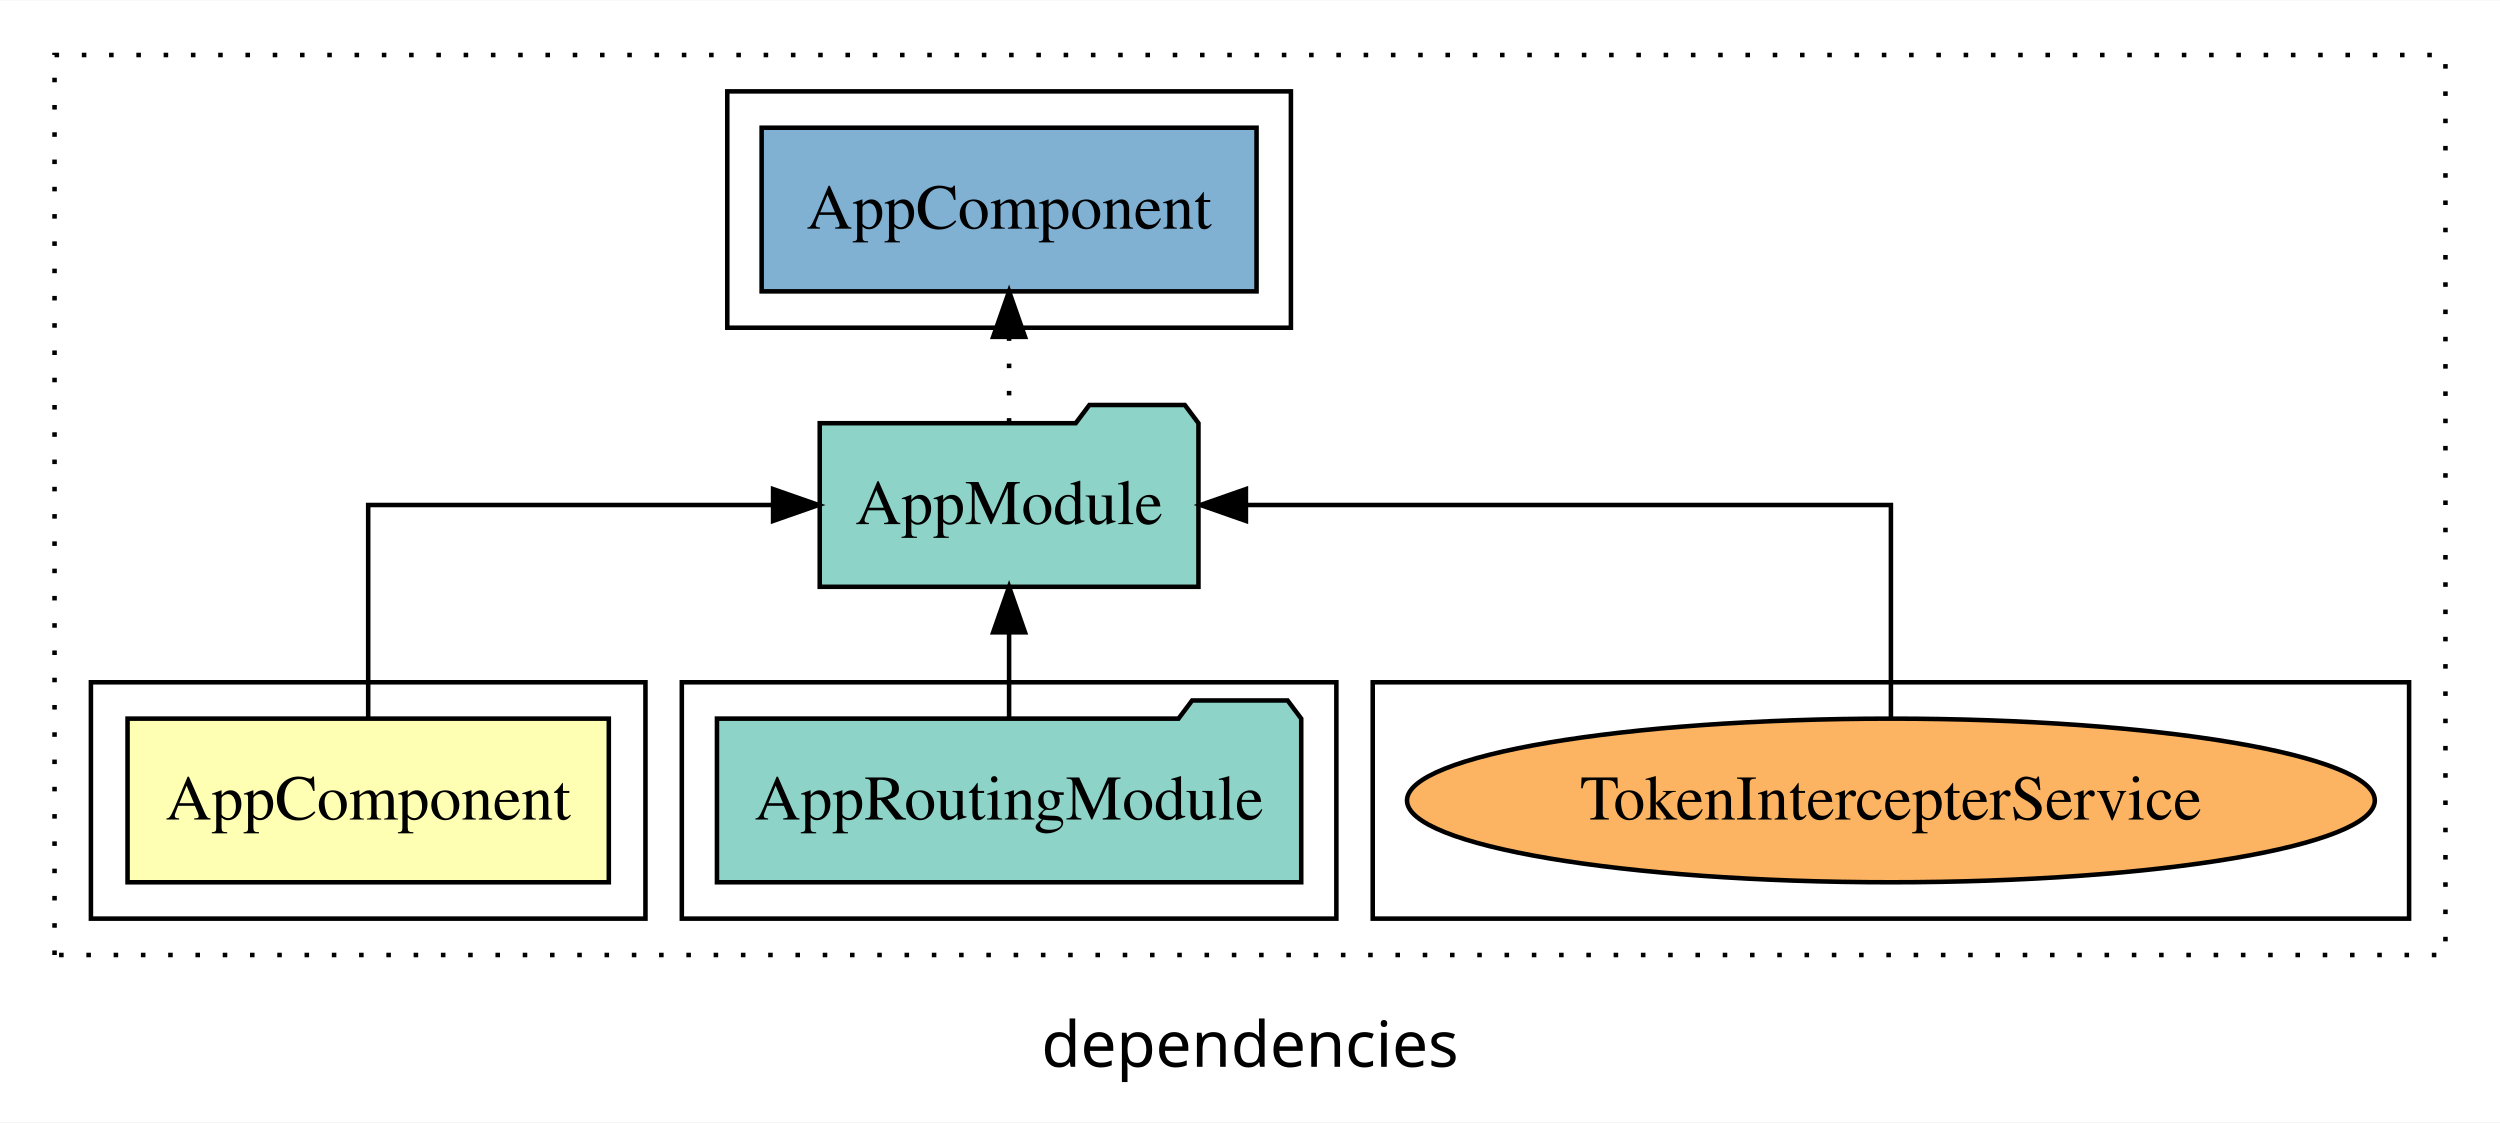
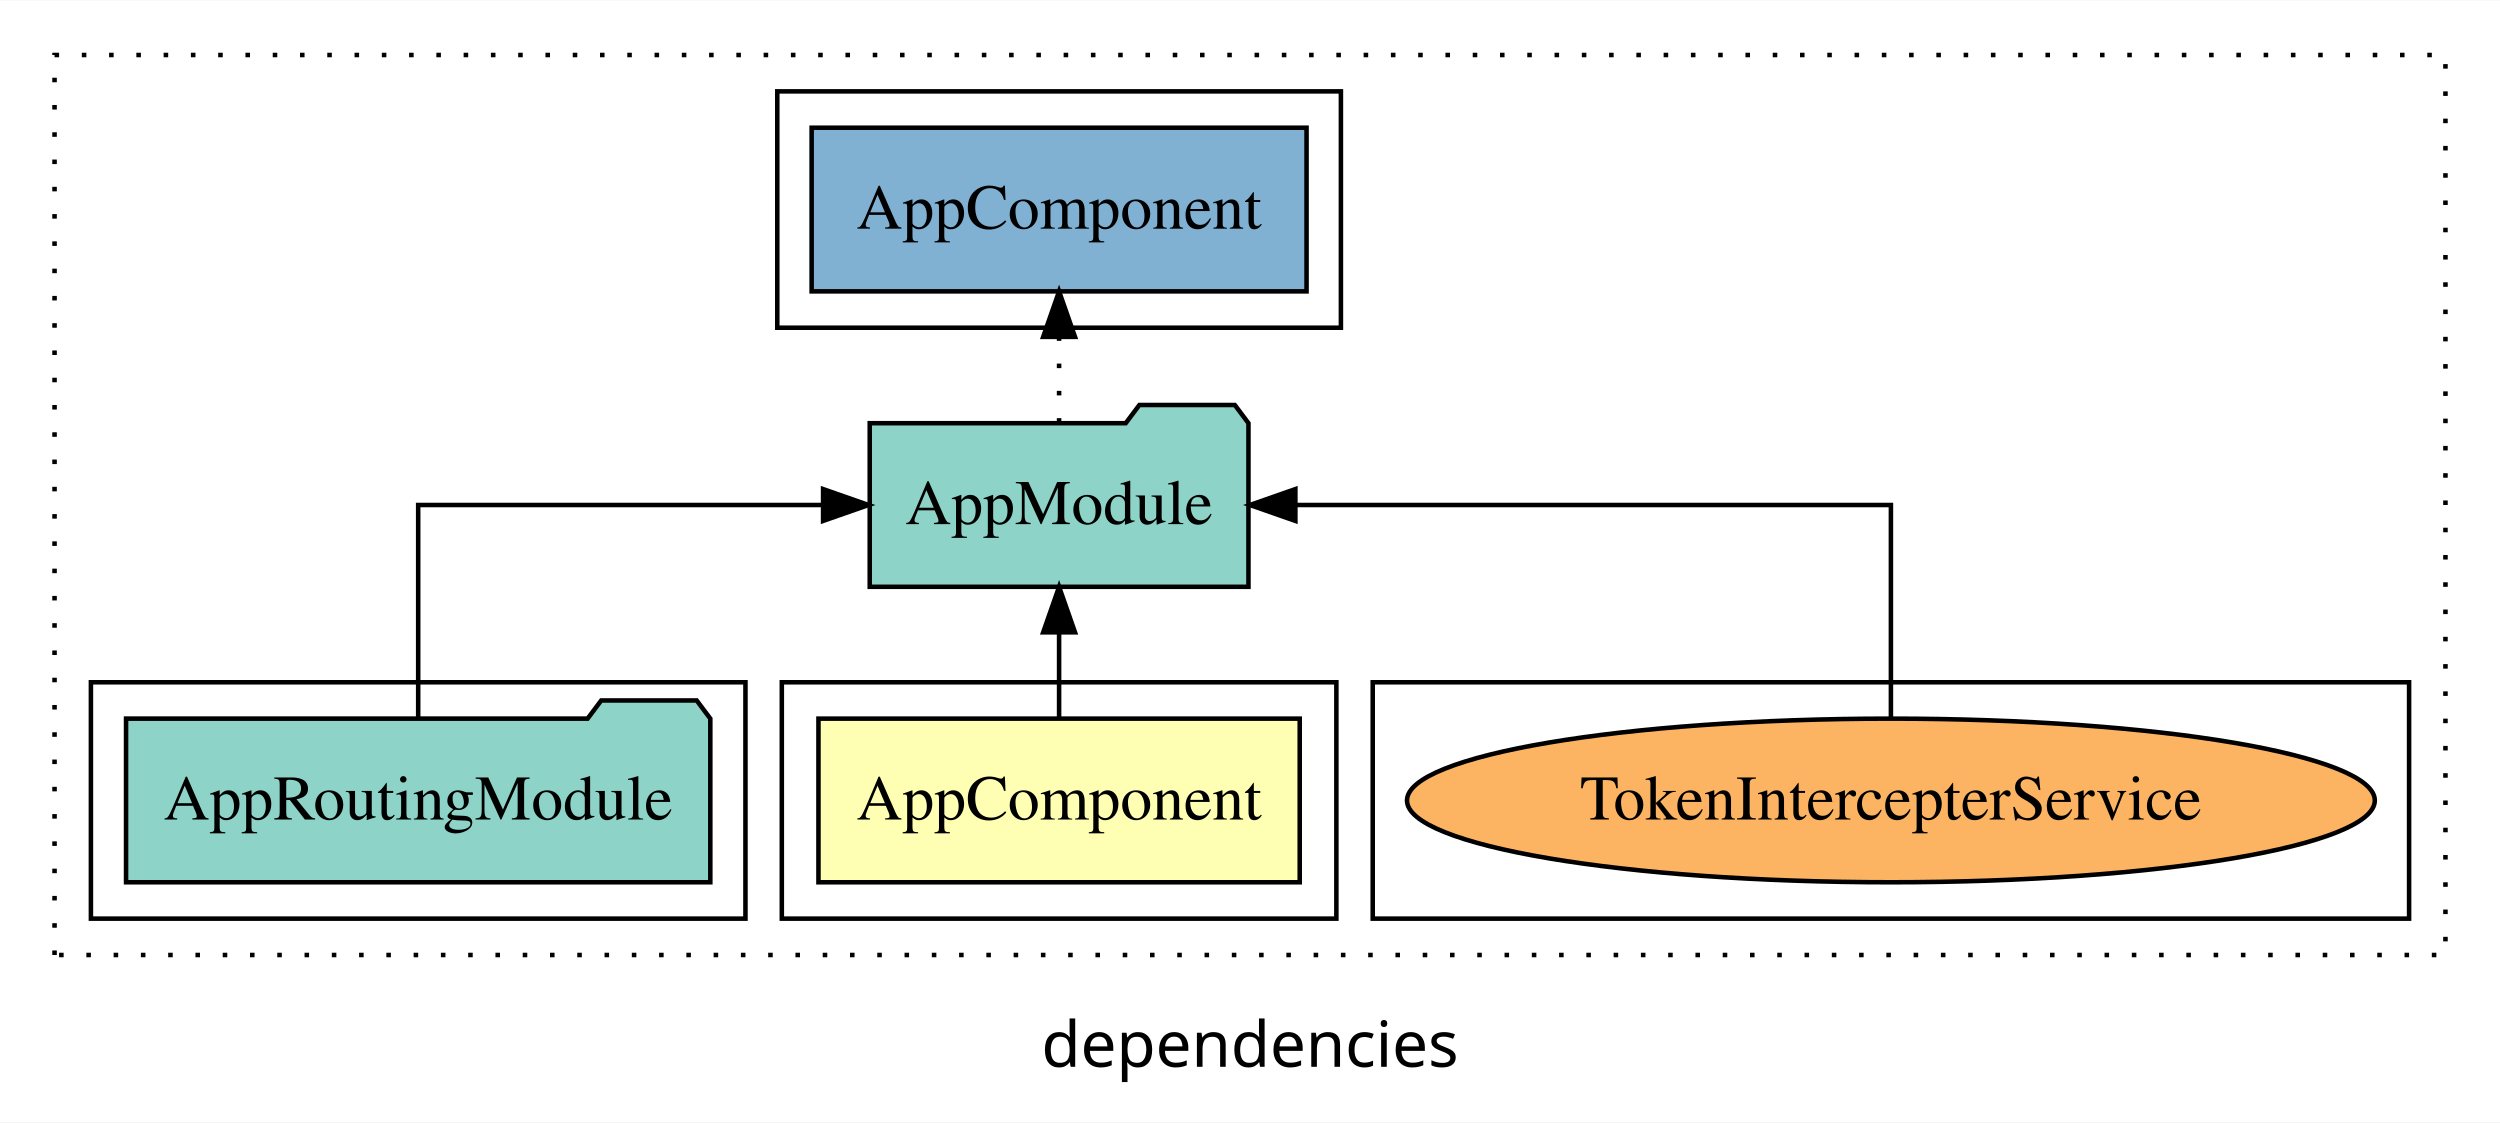
<svg xmlns="http://www.w3.org/2000/svg" width="550pt" height="247pt" viewBox="0.00 0.00 550.00 246.80">
  <g id="graph0" class="graph" transform="scale(1 1) rotate(0) translate(4 242.8)">
    <polygon fill="white" stroke="transparent" points="-4,4 -4,-242.8 546,-242.8 546,4 -4,4" />
    <text text-anchor="middle" x="271" y="-8.2" font-family="sans-serif" font-size="14.00">dependencies</text>
    <g id="clust1" class="cluster">
      <polygon fill="none" stroke="black" stroke-dasharray="1,5" points="8,-32.8 8,-230.8 534,-230.8 534,-32.8 8,-32.8" />
    </g>
    <g id="clust7" class="cluster">
      <polygon fill="none" stroke="black" points="298,-40.8 298,-92.8 526,-92.8 526,-40.8 298,-40.8" />
    </g>
-     <g id="clust6" class="cluster">
-       <polygon fill="none" stroke="black" points="156,-170.8 156,-222.8 280,-222.8 280,-170.8 156,-170.8" />
+     <g id="clust2" class="cluster">
+       <polygon fill="none" stroke="black" points="168,-40.8 168,-92.8 290,-92.8 290,-40.8 168,-40.8" />
    </g>
    <g id="clust4" class="cluster">
-       <polygon fill="none" stroke="black" points="146,-40.8 146,-92.8 290,-92.8 290,-40.8 146,-40.8" />
+       <polygon fill="none" stroke="black" points="16,-40.8 16,-92.8 160,-92.8 160,-40.8 16,-40.8" />
    </g>
-     <g id="clust2" class="cluster">
-       <polygon fill="none" stroke="black" points="16,-40.8 16,-92.8 138,-92.8 138,-40.8 16,-40.8" />
+     <g id="clust6" class="cluster">
+       <polygon fill="none" stroke="black" points="167,-170.8 167,-222.8 291,-222.8 291,-170.8 167,-170.8" />
    </g>
    <g id="node1" class="node">
-       <polygon fill="#ffffb3" stroke="black" points="129.94,-84.8 24.06,-84.8 24.06,-48.8 129.94,-48.8 129.94,-84.8" />
-       <text text-anchor="middle" x="77" y="-62.6" font-family="Times,serif" font-size="14.00">AppComponent</text>
+       <polygon fill="#ffffb3" stroke="black" points="281.94,-84.8 176.06,-84.8 176.06,-48.8 281.94,-48.8 281.94,-84.8" />
+       <text text-anchor="middle" x="229" y="-62.6" font-family="Times,serif" font-size="14.00">AppComponent</text>
    </g>
    <g id="node2" class="node">
-       <polygon fill="#8dd3c7" stroke="black" points="259.66,-149.8 256.66,-153.8 235.66,-153.8 232.66,-149.8 176.34,-149.8 176.34,-113.8 259.66,-113.8 259.66,-149.8" />
-       <text text-anchor="middle" x="218" y="-127.6" font-family="Times,serif" font-size="14.00">AppModule</text>
+       <polygon fill="#8dd3c7" stroke="black" points="270.66,-149.8 267.66,-153.8 246.66,-153.8 243.66,-149.8 187.34,-149.8 187.34,-113.8 270.66,-113.8 270.66,-149.8" />
+       <text text-anchor="middle" x="229" y="-127.6" font-family="Times,serif" font-size="14.00">AppModule</text>
    </g>
    <g id="edge1" class="edge">
-       <path fill="none" stroke="black" d="M77,-84.91C77,-104.14 77,-131.8 77,-131.8 77,-131.8 166.08,-131.8 166.08,-131.8" />
-       <polygon fill="black" stroke="black" points="166.08,-135.3 176.08,-131.8 166.08,-128.3 166.08,-135.3" />
+       <path fill="none" stroke="black" d="M229,-84.91C229,-84.91 229,-103.79 229,-103.79" />
+       <polygon fill="black" stroke="black" points="225.5,-103.79 229,-113.79 232.5,-103.79 225.5,-103.79" />
    </g>
    <g id="node4" class="node">
-       <polygon fill="#80b1d3" stroke="black" points="272.44,-214.8 163.56,-214.8 163.56,-178.8 272.44,-178.8 272.44,-214.8" />
-       <text text-anchor="middle" x="218" y="-192.6" font-family="Times,serif" font-size="14.00">AppComponent </text>
+       <polygon fill="#80b1d3" stroke="black" points="283.44,-214.8 174.56,-214.8 174.56,-178.8 283.44,-178.8 283.44,-214.8" />
+       <text text-anchor="middle" x="229" y="-192.6" font-family="Times,serif" font-size="14.00">AppComponent </text>
    </g>
    <g id="edge3" class="edge">
-       <path fill="none" stroke="black" stroke-dasharray="1,5" d="M218,-149.91C218,-149.91 218,-168.79 218,-168.79" />
-       <polygon fill="black" stroke="black" points="214.5,-168.79 218,-178.79 221.5,-168.79 214.5,-168.79" />
+       <path fill="none" stroke="black" stroke-dasharray="1,5" d="M229,-149.91C229,-149.91 229,-168.79 229,-168.79" />
+       <polygon fill="black" stroke="black" points="225.5,-168.79 229,-178.79 232.5,-168.79 225.5,-168.79" />
    </g>
    <g id="node3" class="node">
-       <polygon fill="#8dd3c7" stroke="black" points="282.27,-84.8 279.27,-88.8 258.27,-88.8 255.27,-84.8 153.73,-84.8 153.73,-48.8 282.27,-48.8 282.27,-84.8" />
-       <text text-anchor="middle" x="218" y="-62.6" font-family="Times,serif" font-size="14.00">AppRoutingModule</text>
+       <polygon fill="#8dd3c7" stroke="black" points="152.27,-84.8 149.27,-88.8 128.27,-88.8 125.27,-84.8 23.73,-84.8 23.73,-48.8 152.27,-48.8 152.27,-84.8" />
+       <text text-anchor="middle" x="88" y="-62.6" font-family="Times,serif" font-size="14.00">AppRoutingModule</text>
    </g>
    <g id="edge2" class="edge">
-       <path fill="none" stroke="black" d="M218,-84.91C218,-84.91 218,-103.79 218,-103.79" />
-       <polygon fill="black" stroke="black" points="214.5,-103.79 218,-113.79 221.5,-103.79 214.5,-103.79" />
+       <path fill="none" stroke="black" d="M88,-84.91C88,-104.14 88,-131.8 88,-131.8 88,-131.8 177.08,-131.8 177.08,-131.8" />
+       <polygon fill="black" stroke="black" points="177.08,-135.3 187.08,-131.8 177.08,-128.3 177.08,-135.3" />
    </g>
    <g id="node5" class="node">
      <ellipse fill="#fdb462" stroke="black" cx="412" cy="-66.8" rx="106.46" ry="18" />
      <text text-anchor="middle" x="412" y="-62.6" font-family="Times,serif" font-size="14.00">TokenIntercepterService</text>
    </g>
    <g id="edge4" class="edge">
-       <path fill="none" stroke="black" d="M412,-84.91C412,-104.14 412,-131.8 412,-131.8 412,-131.8 270.1,-131.8 270.1,-131.8" />
-       <polygon fill="black" stroke="black" points="270.1,-128.3 260.1,-131.8 270.1,-135.3 270.1,-128.3" />
+       <path fill="none" stroke="black" d="M412,-84.91C412,-104.14 412,-131.8 412,-131.8 412,-131.8 280.98,-131.8 280.98,-131.8" />
+       <polygon fill="black" stroke="black" points="280.98,-128.3 270.98,-131.8 280.98,-135.3 280.98,-128.3" />
    </g>
  </g>
</svg>
